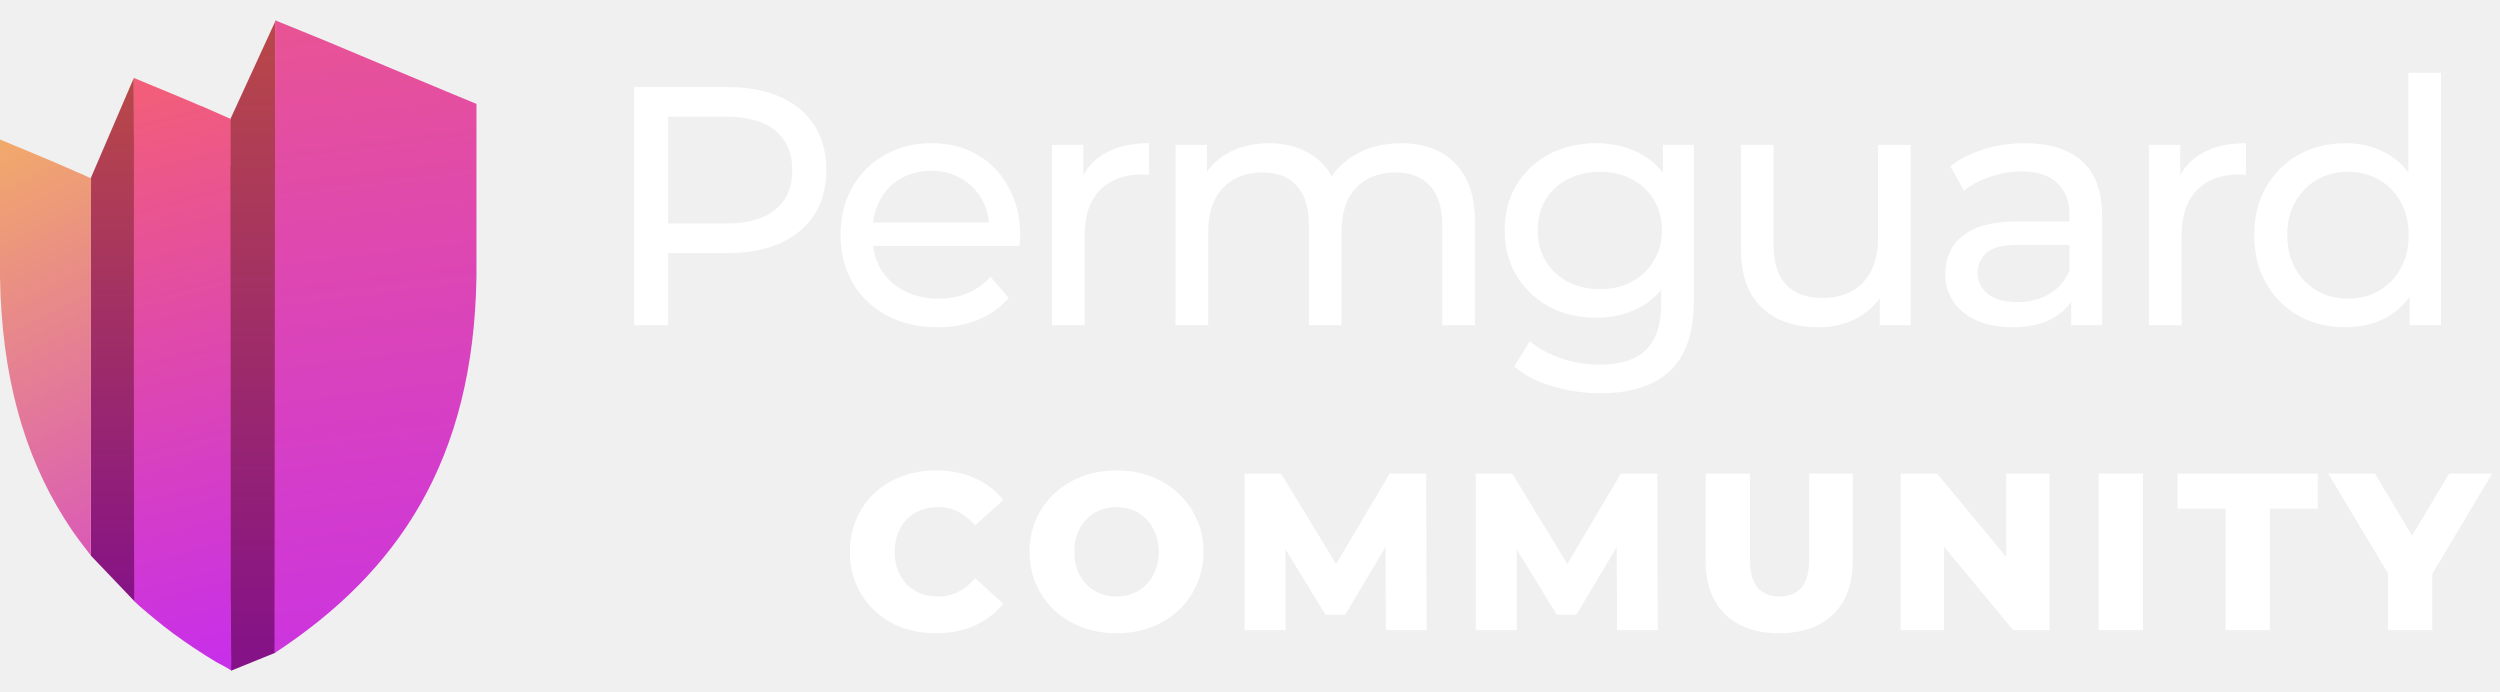
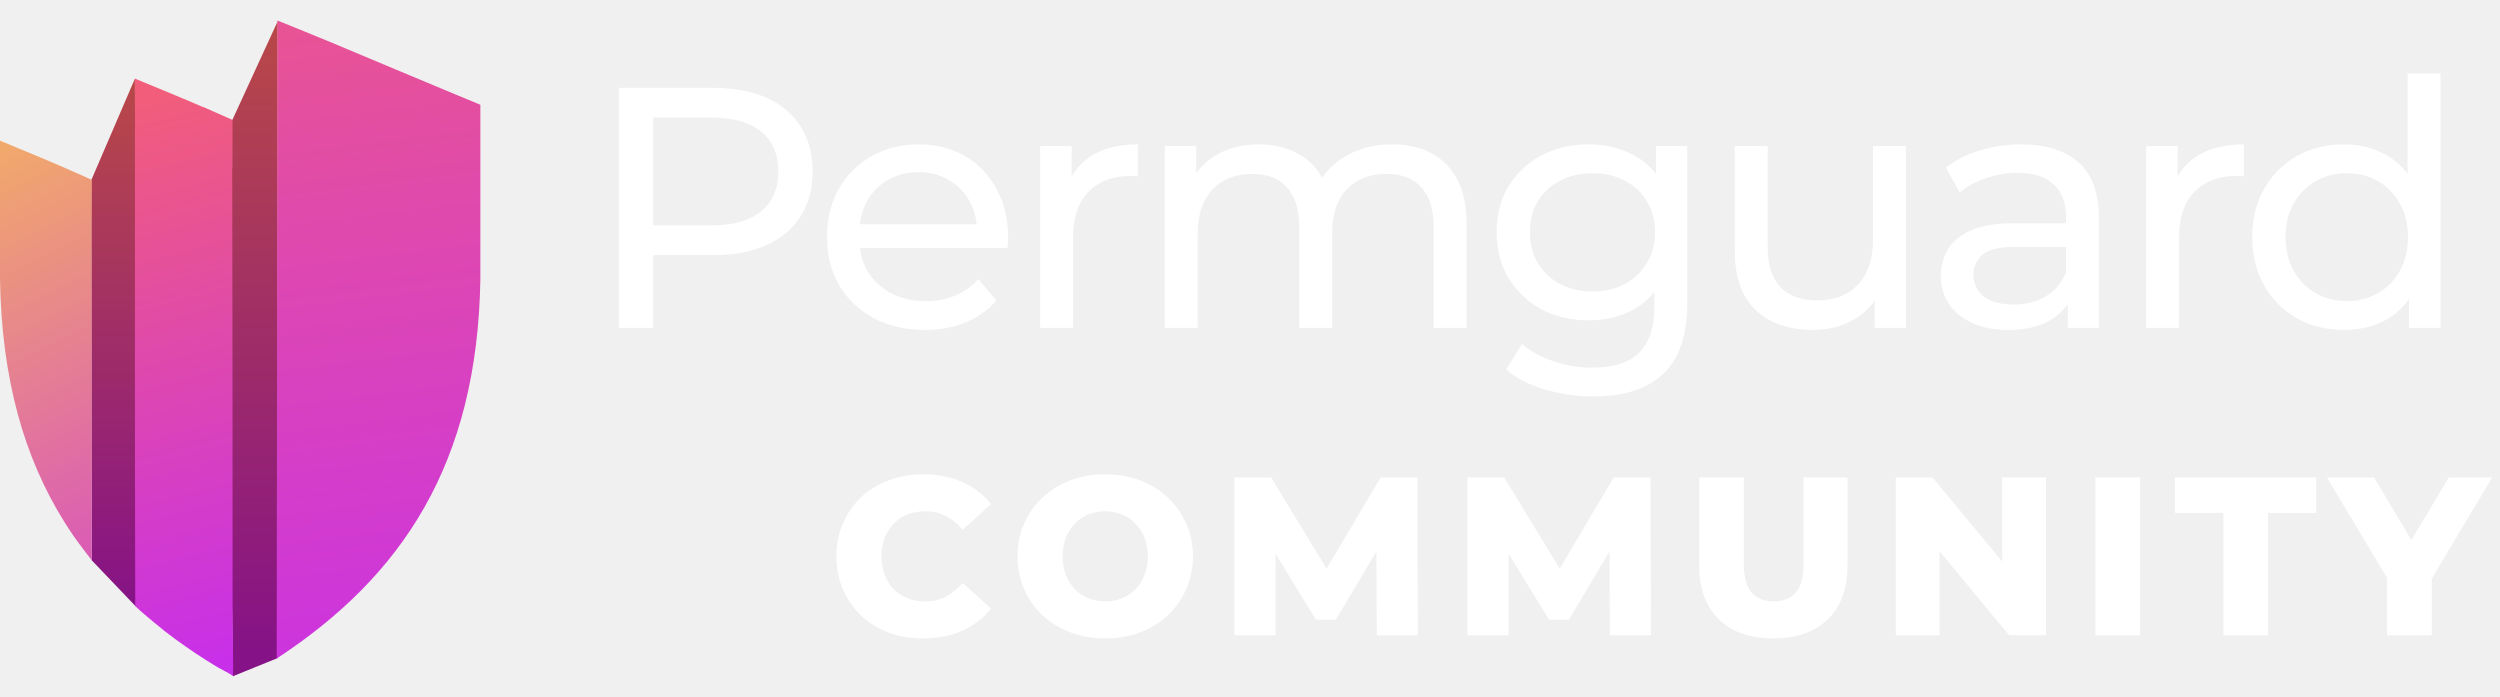
- <svg xmlns="http://www.w3.org/2000/svg" width="123" height="34" viewBox="0 0 123 34" fill="none">
-   <path d="M11.09 6.39L13.547 1.043V32.114L11.368 32.998C11.368 32.998 11.09 13.917 11.09 6.39Z" fill="url(#paint0_linear_4029_11779)" />
-   <path d="M4.453 8.793L6.584 3.837L6.658 29.627L4.472 27.338C4.472 27.338 4.453 15.12 4.453 8.793Z" fill="url(#paint1_linear_4029_11779)" />
-   <path d="M11.374 32.178L11.352 29.471C11.35 22.369 11.352 15.267 11.335 8.165L11.348 8.191V5.851L9.893 5.209L9.899 5.221C8.845 4.762 7.755 4.323 6.588 3.837V6.45C6.586 13.846 6.581 22.169 6.602 29.566C6.698 29.679 6.92 29.868 6.97 29.911C7.17 30.088 7.375 30.249 7.576 30.421C8.201 30.948 8.873 31.43 9.552 31.885C9.906 32.122 10.266 32.349 10.632 32.567C10.695 32.605 11.372 32.95 11.374 33C11.367 32.625 11.393 32.604 11.374 32.178Z" fill="url(#paint2_linear_4029_11779)" />
-   <path d="M23.442 5.112V13.634C23.295 22.627 19.628 28.12 13.504 32.135L13.537 1C14.491 1.388 15.364 1.737 16.231 2.099C18.277 2.955 20.32 3.818 22.366 4.667C22.724 4.816 23.084 4.965 23.442 5.112Z" fill="url(#paint3_linear_4029_11779)" />
-   <path d="M4.473 21.89C4.473 21.745 4.473 21.599 4.473 21.454C4.473 19.281 4.473 17.129 4.471 14.986C4.471 14.909 4.471 14.835 4.471 14.758C4.471 14.227 4.469 13.695 4.469 13.166C4.469 12.731 4.467 12.297 4.467 11.866C4.467 11.692 4.467 11.519 4.467 11.345C4.467 11.144 4.467 10.944 4.466 10.745L4.469 10.76L4.482 8.779L4.178 8.641C4.178 8.641 4.178 8.641 4.176 8.639C4.169 8.636 4.162 8.632 4.152 8.628L3.962 8.54V8.544C2.675 7.966 1.364 7.431 0 6.864V13.632C0.08 18.498 1.179 22.338 3.143 25.473C3.527 26.083 3.703 26.327 4.137 26.898C4.149 26.913 4.456 27.319 4.471 27.332C4.471 25.811 4.471 24.272 4.471 22.73C4.473 22.45 4.473 22.17 4.473 21.89Z" fill="url(#paint4_linear_4029_11779)" />
-   <path d="M31.199 16V4.284H35.768C36.794 4.284 37.67 4.446 38.396 4.77C39.121 5.093 39.679 5.562 40.069 6.175C40.46 6.789 40.655 7.52 40.655 8.368C40.655 9.216 40.46 9.947 40.069 10.56C39.679 11.163 39.121 11.632 38.396 11.966C37.67 12.29 36.794 12.452 35.768 12.452H32.119L32.873 11.665V16H31.199ZM32.873 11.832L32.119 10.996H35.718C36.789 10.996 37.598 10.767 38.145 10.309C38.703 9.852 38.981 9.205 38.981 8.368C38.981 7.531 38.703 6.884 38.145 6.427C37.598 5.969 36.789 5.74 35.718 5.74H32.119L32.873 4.903V11.832ZM46.127 16.1C45.179 16.1 44.342 15.905 43.617 15.515C42.903 15.124 42.345 14.588 41.943 13.908C41.553 13.227 41.357 12.446 41.357 11.565C41.357 10.683 41.547 9.902 41.926 9.222C42.317 8.541 42.847 8.011 43.517 7.632C44.197 7.241 44.961 7.046 45.809 7.046C46.669 7.046 47.427 7.235 48.086 7.615C48.744 7.994 49.257 8.53 49.625 9.222C50.005 9.902 50.194 10.7 50.194 11.615C50.194 11.682 50.189 11.76 50.178 11.849C50.178 11.938 50.172 12.022 50.161 12.1H42.613V10.945H49.324L48.671 11.347C48.683 10.778 48.565 10.27 48.32 9.824C48.075 9.378 47.734 9.032 47.299 8.786C46.875 8.53 46.379 8.401 45.809 8.401C45.252 8.401 44.755 8.53 44.32 8.786C43.885 9.032 43.544 9.383 43.299 9.841C43.053 10.287 42.931 10.8 42.931 11.381V11.648C42.931 12.24 43.065 12.77 43.332 13.238C43.611 13.696 43.996 14.053 44.487 14.31C44.978 14.566 45.542 14.694 46.178 14.694C46.702 14.694 47.176 14.605 47.6 14.427C48.035 14.248 48.415 13.98 48.738 13.623L49.625 14.661C49.224 15.13 48.722 15.487 48.119 15.732C47.528 15.978 46.864 16.1 46.127 16.1ZM51.756 16V7.129H53.296V9.54L53.145 8.937C53.391 8.323 53.804 7.855 54.384 7.531C54.964 7.208 55.678 7.046 56.526 7.046V8.602C56.459 8.591 56.392 8.586 56.325 8.586C56.27 8.586 56.214 8.586 56.158 8.586C55.299 8.586 54.618 8.842 54.116 9.355C53.614 9.869 53.363 10.611 53.363 11.582V16H51.756ZM68.933 7.046C69.648 7.046 70.278 7.185 70.825 7.464C71.371 7.743 71.796 8.167 72.097 8.736C72.409 9.305 72.565 10.025 72.565 10.895V16H70.959V11.079C70.959 10.22 70.758 9.573 70.356 9.138C69.954 8.703 69.391 8.485 68.666 8.485C68.13 8.485 67.662 8.597 67.26 8.82C66.858 9.043 66.546 9.372 66.323 9.807C66.111 10.242 66.005 10.784 66.005 11.431V16H64.398V11.079C64.398 10.22 64.197 9.573 63.795 9.138C63.405 8.703 62.841 8.485 62.105 8.485C61.58 8.485 61.117 8.597 60.716 8.82C60.314 9.043 60.002 9.372 59.778 9.807C59.555 10.242 59.444 10.784 59.444 11.431V16H57.837V7.129H59.377V9.489L59.126 8.887C59.405 8.307 59.834 7.855 60.414 7.531C60.995 7.208 61.67 7.046 62.44 7.046C63.288 7.046 64.018 7.258 64.632 7.682C65.246 8.095 65.647 8.725 65.837 9.573L65.184 9.305C65.452 8.625 65.921 8.078 66.59 7.665C67.26 7.252 68.041 7.046 68.933 7.046ZM78.735 19.347C77.921 19.347 77.129 19.23 76.359 18.996C75.6 18.773 74.981 18.449 74.501 18.025L75.271 16.787C75.684 17.144 76.191 17.423 76.794 17.623C77.396 17.835 78.027 17.942 78.685 17.942C79.734 17.942 80.504 17.696 80.995 17.205C81.486 16.714 81.731 15.966 81.731 14.962V13.088L81.899 11.33L81.815 9.556V7.129H83.338V14.795C83.338 16.357 82.947 17.506 82.166 18.243C81.385 18.979 80.242 19.347 78.735 19.347ZM78.534 15.632C77.675 15.632 76.905 15.453 76.225 15.096C75.555 14.728 75.02 14.22 74.618 13.573C74.228 12.926 74.032 12.178 74.032 11.33C74.032 10.471 74.228 9.724 74.618 9.088C75.02 8.441 75.555 7.938 76.225 7.581C76.905 7.224 77.675 7.046 78.534 7.046C79.293 7.046 79.985 7.202 80.61 7.514C81.235 7.816 81.731 8.284 82.099 8.92C82.479 9.556 82.668 10.36 82.668 11.33C82.668 12.29 82.479 13.088 82.099 13.724C81.731 14.36 81.235 14.84 80.61 15.163C79.985 15.476 79.293 15.632 78.534 15.632ZM78.719 14.226C79.31 14.226 79.834 14.103 80.292 13.858C80.749 13.612 81.106 13.272 81.363 12.837C81.631 12.402 81.765 11.899 81.765 11.33C81.765 10.761 81.631 10.259 81.363 9.824C81.106 9.389 80.749 9.054 80.292 8.82C79.834 8.574 79.31 8.452 78.719 8.452C78.127 8.452 77.597 8.574 77.129 8.82C76.671 9.054 76.308 9.389 76.041 9.824C75.784 10.259 75.656 10.761 75.656 11.33C75.656 11.899 75.784 12.402 76.041 12.837C76.308 13.272 76.671 13.612 77.129 13.858C77.597 14.103 78.127 14.226 78.719 14.226ZM89.471 16.1C88.712 16.1 88.043 15.961 87.462 15.682C86.893 15.403 86.447 14.979 86.124 14.41C85.811 13.83 85.655 13.104 85.655 12.234V7.129H87.262V12.05C87.262 12.92 87.468 13.573 87.881 14.008C88.305 14.444 88.896 14.661 89.655 14.661C90.213 14.661 90.698 14.55 91.111 14.326C91.524 14.092 91.842 13.757 92.065 13.322C92.288 12.876 92.4 12.34 92.4 11.715V7.129H94.007V16H92.484V13.607L92.734 14.243C92.444 14.834 92.009 15.291 91.429 15.615C90.849 15.939 90.196 16.1 89.471 16.1ZM101.902 16V14.126L101.819 13.774V10.577C101.819 9.897 101.618 9.372 101.216 9.004C100.826 8.625 100.234 8.435 99.442 8.435C98.918 8.435 98.404 8.524 97.902 8.703C97.4 8.87 96.976 9.099 96.63 9.389L95.961 8.184C96.418 7.816 96.965 7.537 97.601 7.347C98.248 7.146 98.923 7.046 99.626 7.046C100.842 7.046 101.78 7.341 102.438 7.933C103.096 8.524 103.425 9.428 103.425 10.644V16H101.902ZM98.99 16.1C98.332 16.1 97.751 15.989 97.249 15.766C96.758 15.543 96.379 15.236 96.111 14.845C95.844 14.444 95.71 13.992 95.71 13.489C95.71 13.01 95.821 12.575 96.044 12.184C96.279 11.793 96.653 11.481 97.166 11.247C97.69 11.012 98.393 10.895 99.275 10.895H102.086V12.05H99.341C98.538 12.05 97.997 12.184 97.718 12.452C97.439 12.72 97.3 13.043 97.3 13.422C97.3 13.858 97.473 14.209 97.819 14.477C98.164 14.734 98.644 14.862 99.258 14.862C99.86 14.862 100.385 14.728 100.831 14.46C101.289 14.192 101.618 13.802 101.819 13.289L102.137 14.393C101.925 14.918 101.551 15.336 101.015 15.649C100.48 15.95 99.805 16.1 98.99 16.1ZM105.729 16V7.129H107.269V9.54L107.118 8.937C107.364 8.323 107.777 7.855 108.357 7.531C108.937 7.208 109.651 7.046 110.499 7.046V8.602C110.432 8.591 110.365 8.586 110.298 8.586C110.243 8.586 110.187 8.586 110.131 8.586C109.272 8.586 108.591 8.842 108.089 9.355C107.587 9.869 107.336 10.611 107.336 11.582V16H105.729ZM115.394 16.1C114.535 16.1 113.765 15.911 113.084 15.531C112.415 15.152 111.885 14.622 111.494 13.941C111.104 13.261 110.908 12.469 110.908 11.565C110.908 10.661 111.104 9.874 111.494 9.205C111.885 8.524 112.415 7.994 113.084 7.615C113.765 7.235 114.535 7.046 115.394 7.046C116.141 7.046 116.816 7.213 117.419 7.548C118.021 7.883 118.501 8.385 118.858 9.054C119.227 9.724 119.411 10.56 119.411 11.565C119.411 12.569 119.232 13.406 118.875 14.075C118.529 14.745 118.055 15.252 117.452 15.598C116.85 15.933 116.164 16.1 115.394 16.1ZM115.528 14.694C116.086 14.694 116.588 14.566 117.034 14.31C117.491 14.053 117.849 13.69 118.105 13.222C118.373 12.742 118.507 12.19 118.507 11.565C118.507 10.929 118.373 10.382 118.105 9.925C117.849 9.456 117.491 9.093 117.034 8.837C116.588 8.58 116.086 8.452 115.528 8.452C114.959 8.452 114.451 8.58 114.005 8.837C113.558 9.093 113.201 9.456 112.933 9.925C112.666 10.382 112.532 10.929 112.532 11.565C112.532 12.19 112.666 12.742 112.933 13.222C113.201 13.69 113.558 14.053 114.005 14.31C114.451 14.566 114.959 14.694 115.528 14.694ZM118.557 16V13.607L118.657 11.548L118.49 9.489V3.581H120.097V16H118.557Z" fill="white" />
-   <path d="M46.05 31.154C45.442 31.154 44.877 31.059 44.356 30.868C43.843 30.67 43.396 30.391 43.014 30.032C42.64 29.673 42.347 29.251 42.134 28.767C41.922 28.276 41.815 27.737 41.815 27.15C41.815 26.563 41.922 26.028 42.134 25.544C42.347 25.053 42.64 24.627 43.014 24.268C43.396 23.909 43.843 23.634 44.356 23.443C44.877 23.245 45.442 23.146 46.05 23.146C46.762 23.146 47.396 23.271 47.953 23.52C48.518 23.769 48.987 24.129 49.361 24.598L47.975 25.852C47.726 25.559 47.451 25.335 47.15 25.181C46.857 25.027 46.527 24.95 46.16 24.95C45.845 24.95 45.555 25.001 45.291 25.104C45.027 25.207 44.8 25.357 44.609 25.555C44.426 25.746 44.279 25.977 44.169 26.248C44.067 26.519 44.015 26.82 44.015 27.15C44.015 27.48 44.067 27.781 44.169 28.052C44.279 28.323 44.426 28.558 44.609 28.756C44.8 28.947 45.027 29.093 45.291 29.196C45.555 29.299 45.845 29.35 46.16 29.35C46.527 29.35 46.857 29.273 47.15 29.119C47.451 28.965 47.726 28.741 47.975 28.448L49.361 29.702C48.987 30.164 48.518 30.523 47.953 30.78C47.396 31.029 46.762 31.154 46.05 31.154ZM54.934 31.154C54.318 31.154 53.75 31.055 53.229 30.857C52.709 30.659 52.254 30.38 51.865 30.021C51.484 29.654 51.187 29.229 50.974 28.745C50.762 28.261 50.655 27.729 50.655 27.15C50.655 26.571 50.762 26.039 50.974 25.555C51.187 25.071 51.484 24.649 51.865 24.29C52.254 23.923 52.709 23.641 53.229 23.443C53.75 23.245 54.318 23.146 54.934 23.146C55.558 23.146 56.126 23.245 56.639 23.443C57.16 23.641 57.611 23.923 57.992 24.29C58.374 24.649 58.671 25.071 58.883 25.555C59.103 26.039 59.213 26.571 59.213 27.15C59.213 27.729 59.103 28.265 58.883 28.756C58.671 29.24 58.374 29.662 57.992 30.021C57.611 30.38 57.16 30.659 56.639 30.857C56.126 31.055 55.558 31.154 54.934 31.154ZM54.934 29.35C55.228 29.35 55.499 29.299 55.748 29.196C56.005 29.093 56.225 28.947 56.408 28.756C56.599 28.558 56.746 28.323 56.848 28.052C56.958 27.781 57.013 27.48 57.013 27.15C57.013 26.813 56.958 26.512 56.848 26.248C56.746 25.977 56.599 25.746 56.408 25.555C56.225 25.357 56.005 25.207 55.748 25.104C55.499 25.001 55.228 24.95 54.934 24.95C54.641 24.95 54.366 25.001 54.109 25.104C53.86 25.207 53.64 25.357 53.449 25.555C53.266 25.746 53.119 25.977 53.009 26.248C52.907 26.512 52.855 26.813 52.855 27.15C52.855 27.48 52.907 27.781 53.009 28.052C53.119 28.323 53.266 28.558 53.449 28.756C53.64 28.947 53.86 29.093 54.109 29.196C54.366 29.299 54.641 29.35 54.934 29.35ZM61.234 31V23.3H63.027L66.217 28.536H65.271L68.373 23.3H70.166L70.188 31H68.186L68.164 26.347H68.505L66.184 30.241H65.216L62.829 26.347H63.247V31H61.234ZM72.609 31V23.3H74.402L77.592 28.536H76.646L79.748 23.3H81.541L81.563 31H79.561L79.539 26.347H79.88L77.559 30.241H76.591L74.204 26.347H74.622V31H72.609ZM87.537 31.154C86.401 31.154 85.513 30.842 84.875 30.219C84.237 29.596 83.918 28.712 83.918 27.568V23.3H86.096V27.502C86.096 28.162 86.225 28.635 86.481 28.921C86.745 29.207 87.105 29.35 87.559 29.35C88.014 29.35 88.37 29.207 88.626 28.921C88.883 28.635 89.011 28.162 89.011 27.502V23.3H91.156V27.568C91.156 28.712 90.837 29.596 90.199 30.219C89.561 30.842 88.674 31.154 87.537 31.154ZM93.512 31V23.3H95.305L99.551 28.426H98.704V23.3H100.838V31H99.045L94.799 25.874H95.646V31H93.512ZM103.254 31V23.3H105.432V31H103.254ZM109.501 31V25.027H107.136V23.3H114.033V25.027H111.679V31H109.501ZM117.488 31V27.744L117.994 29.053L114.551 23.3H116.85L119.336 27.469H118.005L120.502 23.3H122.614L119.182 29.053L119.666 27.744V31H117.488Z" fill="white" />
+ <svg xmlns="http://www.w3.org/2000/svg" width="122" height="34" viewBox="0 0 122 34" fill="none">
+   <path d="M11.092 6.39L13.549 1.042V32.114L11.37 32.998C11.37 32.998 11.092 13.917 11.092 6.39Z" fill="url(#paint0_linear_4029_7393)" />
+   <path d="M4.453 8.793L6.584 3.837L6.658 29.627L4.472 27.338C4.472 27.338 4.453 15.12 4.453 8.793Z" fill="url(#paint1_linear_4029_7393)" />
+   <path d="M11.372 32.178L11.35 29.471C11.348 22.369 11.35 15.267 11.333 8.165L11.346 8.191V5.851L9.891 5.209L9.897 5.221C8.843 4.762 7.753 4.323 6.586 3.837V6.45C6.584 13.846 6.579 22.169 6.6 29.566C6.696 29.679 6.918 29.868 6.968 29.911C7.168 30.088 7.373 30.249 7.574 30.421C8.199 30.948 8.871 31.43 9.55 31.885C9.904 32.122 10.264 32.349 10.63 32.567C10.693 32.605 11.37 32.95 11.372 33C11.365 32.625 11.391 32.604 11.372 32.178Z" fill="url(#paint2_linear_4029_7393)" />
+   <path d="M23.442 5.112V13.634C23.295 22.627 19.628 28.12 13.504 32.135L13.537 1C14.491 1.388 15.364 1.737 16.231 2.099C18.277 2.955 20.32 3.818 22.366 4.667C22.724 4.816 23.084 4.965 23.442 5.112Z" fill="url(#paint3_linear_4029_7393)" />
+   <path d="M4.473 21.89C4.473 21.745 4.473 21.599 4.473 21.454C4.473 19.281 4.473 17.129 4.471 14.986C4.471 14.909 4.471 14.835 4.471 14.758C4.471 14.227 4.469 13.695 4.469 13.166C4.469 12.731 4.467 12.297 4.467 11.866C4.467 11.692 4.467 11.519 4.467 11.345C4.467 11.144 4.467 10.944 4.466 10.745L4.469 10.76L4.482 8.779L4.178 8.641C4.178 8.641 4.178 8.641 4.176 8.639C4.169 8.636 4.162 8.632 4.152 8.628L3.962 8.54V8.544C2.675 7.966 1.364 7.431 0 6.864V13.632C0.08 18.498 1.179 22.338 3.143 25.473C3.527 26.083 3.703 26.327 4.137 26.898C4.149 26.913 4.456 27.319 4.471 27.332C4.471 25.811 4.471 24.272 4.471 22.73C4.473 22.45 4.473 22.17 4.473 21.89Z" fill="url(#paint4_linear_4029_7393)" />
+   <path d="M30.201 16V4.284H34.77C35.796 4.284 36.672 4.446 37.398 4.77C38.123 5.093 38.681 5.562 39.071 6.175C39.462 6.789 39.657 7.52 39.657 8.368C39.657 9.216 39.462 9.947 39.071 10.56C38.681 11.163 38.123 11.632 37.398 11.966C36.672 12.29 35.796 12.452 34.77 12.452H31.121L31.874 11.665V16H30.201ZM31.874 11.832L31.121 10.996H34.72C35.791 10.996 36.6 10.767 37.147 10.309C37.704 9.852 37.983 9.205 37.983 8.368C37.983 7.531 37.704 6.884 37.147 6.427C36.6 5.969 35.791 5.74 34.72 5.74H31.121L31.874 4.903V11.832ZM45.129 16.1C44.181 16.1 43.344 15.905 42.619 15.515C41.905 15.124 41.347 14.588 40.945 13.908C40.555 13.227 40.359 12.446 40.359 11.565C40.359 10.683 40.549 9.902 40.928 9.222C41.319 8.541 41.849 8.011 42.518 7.632C43.199 7.241 43.963 7.046 44.811 7.046C45.67 7.046 46.429 7.235 47.088 7.615C47.746 7.994 48.259 8.53 48.627 9.222C49.007 9.902 49.196 10.7 49.196 11.615C49.196 11.682 49.191 11.76 49.18 11.849C49.18 11.938 49.174 12.022 49.163 12.1H41.615V10.945H48.326L47.673 11.347C47.684 10.778 47.567 10.27 47.322 9.824C47.076 9.378 46.736 9.032 46.301 8.786C45.877 8.53 45.38 8.401 44.811 8.401C44.254 8.401 43.757 8.53 43.322 8.786C42.887 9.032 42.546 9.383 42.301 9.841C42.055 10.287 41.933 10.8 41.933 11.381V11.648C41.933 12.24 42.066 12.77 42.334 13.238C42.613 13.696 42.998 14.053 43.489 14.31C43.98 14.566 44.544 14.694 45.18 14.694C45.704 14.694 46.178 14.605 46.602 14.427C47.037 14.248 47.417 13.98 47.74 13.623L48.627 14.661C48.226 15.13 47.724 15.487 47.121 15.732C46.53 15.978 45.866 16.1 45.129 16.1ZM50.758 16V7.129H52.298V9.54L52.147 8.937C52.393 8.323 52.806 7.855 53.386 7.531C53.966 7.208 54.68 7.046 55.528 7.046V8.602C55.461 8.591 55.394 8.586 55.327 8.586C55.271 8.586 55.216 8.586 55.16 8.586C54.301 8.586 53.62 8.842 53.118 9.355C52.616 9.869 52.365 10.611 52.365 11.582V16H50.758ZM67.936 7.046C68.65 7.046 69.28 7.185 69.827 7.464C70.374 7.743 70.797 8.167 71.099 8.736C71.411 9.305 71.567 10.025 71.567 10.895V16H69.961V11.079C69.961 10.22 69.76 9.573 69.358 9.138C68.956 8.703 68.393 8.485 67.668 8.485C67.132 8.485 66.663 8.597 66.262 8.82C65.86 9.043 65.548 9.372 65.325 9.807C65.112 10.242 65.007 10.784 65.007 11.431V16H63.4V11.079C63.4 10.22 63.199 9.573 62.797 9.138C62.407 8.703 61.843 8.485 61.107 8.485C60.582 8.485 60.119 8.597 59.718 8.82C59.316 9.043 59.004 9.372 58.78 9.807C58.557 10.242 58.446 10.784 58.446 11.431V16H56.839V7.129H58.379V9.489L58.128 8.887C58.407 8.307 58.836 7.855 59.416 7.531C59.997 7.208 60.672 7.046 61.442 7.046C62.29 7.046 63.02 7.258 63.634 7.682C64.248 8.095 64.65 8.725 64.839 9.573L64.186 9.305C64.454 8.625 64.923 8.078 65.592 7.665C66.262 7.252 67.043 7.046 67.936 7.046ZM77.737 19.347C76.923 19.347 76.13 19.23 75.361 18.996C74.602 18.773 73.983 18.449 73.503 18.025L74.273 16.787C74.686 17.144 75.193 17.423 75.796 17.623C76.398 17.835 77.029 17.942 77.687 17.942C78.736 17.942 79.506 17.696 79.997 17.205C80.488 16.714 80.733 15.966 80.733 14.962V13.088L80.9 11.33L80.817 9.556V7.129H82.34V14.795C82.34 16.357 81.949 17.506 81.168 18.243C80.387 18.979 79.244 19.347 77.737 19.347ZM77.536 15.632C76.677 15.632 75.907 15.453 75.227 15.096C74.557 14.728 74.022 14.22 73.62 13.573C73.23 12.926 73.034 12.178 73.034 11.33C73.034 10.471 73.23 9.724 73.62 9.088C74.022 8.441 74.557 7.938 75.227 7.581C75.907 7.224 76.677 7.046 77.536 7.046C78.295 7.046 78.987 7.202 79.612 7.514C80.237 7.816 80.733 8.284 81.101 8.92C81.481 9.556 81.67 10.36 81.67 11.33C81.67 12.29 81.481 13.088 81.101 13.724C80.733 14.36 80.237 14.84 79.612 15.163C78.987 15.476 78.295 15.632 77.536 15.632ZM77.721 14.226C78.312 14.226 78.836 14.103 79.294 13.858C79.751 13.612 80.108 13.272 80.365 12.837C80.633 12.402 80.767 11.899 80.767 11.33C80.767 10.761 80.633 10.259 80.365 9.824C80.108 9.389 79.751 9.054 79.294 8.82C78.836 8.574 78.312 8.452 77.721 8.452C77.129 8.452 76.599 8.574 76.13 8.82C75.673 9.054 75.31 9.389 75.043 9.824C74.786 10.259 74.658 10.761 74.658 11.33C74.658 11.899 74.786 12.402 75.043 12.837C75.31 13.272 75.673 13.612 76.13 13.858C76.599 14.103 77.129 14.226 77.721 14.226ZM88.473 16.1C87.714 16.1 87.045 15.961 86.464 15.682C85.895 15.403 85.449 14.979 85.125 14.41C84.813 13.83 84.657 13.104 84.657 12.234V7.129H86.263V12.05C86.263 12.92 86.47 13.573 86.883 14.008C87.307 14.444 87.898 14.661 88.657 14.661C89.215 14.661 89.7 14.55 90.113 14.326C90.526 14.092 90.844 13.757 91.067 13.322C91.29 12.876 91.402 12.34 91.402 11.715V7.129H93.008V16H91.485V13.607L91.737 14.243C91.446 14.834 91.011 15.291 90.431 15.615C89.851 15.939 89.198 16.1 88.473 16.1ZM100.904 16V14.126L100.821 13.774V10.577C100.821 9.897 100.62 9.372 100.218 9.004C99.828 8.625 99.236 8.435 98.444 8.435C97.919 8.435 97.406 8.524 96.904 8.703C96.402 8.87 95.978 9.099 95.632 9.389L94.963 8.184C95.42 7.816 95.967 7.537 96.603 7.347C97.25 7.146 97.925 7.046 98.628 7.046C99.844 7.046 100.781 7.341 101.44 7.933C102.098 8.524 102.427 9.428 102.427 10.644V16H100.904ZM97.992 16.1C97.334 16.1 96.754 15.989 96.251 15.766C95.76 15.543 95.381 15.236 95.113 14.845C94.846 14.444 94.712 13.992 94.712 13.489C94.712 13.01 94.823 12.575 95.046 12.184C95.281 11.793 95.654 11.481 96.168 11.247C96.692 11.012 97.395 10.895 98.276 10.895H101.088V12.05H98.344C97.54 12.05 96.999 12.184 96.72 12.452C96.441 12.72 96.302 13.043 96.302 13.422C96.302 13.858 96.475 14.209 96.82 14.477C97.166 14.734 97.646 14.862 98.26 14.862C98.862 14.862 99.387 14.728 99.833 14.46C100.291 14.192 100.62 13.802 100.821 13.289L101.139 14.393C100.927 14.918 100.553 15.336 100.017 15.649C99.482 15.95 98.806 16.1 97.992 16.1ZM104.731 16V7.129H106.271V9.54L106.12 8.937C106.366 8.323 106.779 7.855 107.359 7.531C107.939 7.208 108.653 7.046 109.501 7.046V8.602C109.434 8.591 109.367 8.586 109.3 8.586C109.245 8.586 109.189 8.586 109.133 8.586C108.274 8.586 107.593 8.842 107.091 9.355C106.589 9.869 106.338 10.611 106.338 11.582V16H104.731ZM114.396 16.1C113.537 16.1 112.767 15.911 112.086 15.531C111.417 15.152 110.887 14.622 110.496 13.941C110.106 13.261 109.91 12.469 109.91 11.565C109.91 10.661 110.106 9.874 110.496 9.205C110.887 8.524 111.417 7.994 112.086 7.615C112.767 7.235 113.537 7.046 114.396 7.046C115.143 7.046 115.818 7.213 116.421 7.548C117.023 7.883 117.503 8.385 117.86 9.054C118.228 9.724 118.413 10.56 118.413 11.565C118.413 12.569 118.234 13.406 117.877 14.075C117.531 14.745 117.057 15.252 116.454 15.598C115.852 15.933 115.166 16.1 114.396 16.1ZM114.53 14.694C115.088 14.694 115.59 14.566 116.036 14.31C116.493 14.053 116.85 13.69 117.107 13.222C117.375 12.742 117.509 12.19 117.509 11.565C117.509 10.929 117.375 10.382 117.107 9.925C116.85 9.456 116.493 9.093 116.036 8.837C115.59 8.58 115.088 8.452 114.53 8.452C113.961 8.452 113.453 8.58 113.007 8.837C112.56 9.093 112.203 9.456 111.935 9.925C111.668 10.382 111.534 10.929 111.534 11.565C111.534 12.19 111.668 12.742 111.935 13.222C112.203 13.69 112.56 14.053 113.007 14.31C113.453 14.566 113.961 14.694 114.53 14.694ZM117.559 16V13.607L117.659 11.548L117.492 9.489V3.581H119.099V16H117.559Z" fill="white" />
+   <path d="M45.052 31.154C44.444 31.154 43.879 31.059 43.358 30.868C42.845 30.67 42.398 30.391 42.016 30.032C41.642 29.673 41.349 29.251 41.136 28.767C40.924 28.276 40.817 27.737 40.817 27.15C40.817 26.563 40.924 26.028 41.136 25.544C41.349 25.053 41.642 24.627 42.016 24.268C42.398 23.909 42.845 23.634 43.358 23.443C43.879 23.245 44.444 23.146 45.052 23.146C45.764 23.146 46.398 23.271 46.955 23.52C47.52 23.769 47.989 24.129 48.363 24.598L46.977 25.852C46.728 25.559 46.453 25.335 46.152 25.181C45.859 25.027 45.529 24.95 45.162 24.95C44.847 24.95 44.557 25.001 44.293 25.104C44.029 25.207 43.802 25.357 43.611 25.555C43.428 25.746 43.281 25.977 43.171 26.248C43.069 26.519 43.017 26.82 43.017 27.15C43.017 27.48 43.069 27.781 43.171 28.052C43.281 28.323 43.428 28.558 43.611 28.756C43.802 28.947 44.029 29.093 44.293 29.196C44.557 29.299 44.847 29.35 45.162 29.35C45.529 29.35 45.859 29.273 46.152 29.119C46.453 28.965 46.728 28.741 46.977 28.448L48.363 29.702C47.989 30.164 47.52 30.523 46.955 30.78C46.398 31.029 45.764 31.154 45.052 31.154ZM53.936 31.154C53.32 31.154 52.752 31.055 52.231 30.857C51.711 30.659 51.256 30.38 50.867 30.021C50.486 29.654 50.189 29.229 49.976 28.745C49.764 28.261 49.657 27.729 49.657 27.15C49.657 26.571 49.764 26.039 49.976 25.555C50.189 25.071 50.486 24.649 50.867 24.29C51.256 23.923 51.711 23.641 52.231 23.443C52.752 23.245 53.32 23.146 53.936 23.146C54.56 23.146 55.128 23.245 55.641 23.443C56.162 23.641 56.613 23.923 56.994 24.29C57.376 24.649 57.673 25.071 57.885 25.555C58.105 26.039 58.215 26.571 58.215 27.15C58.215 27.729 58.105 28.265 57.885 28.756C57.673 29.24 57.376 29.662 56.994 30.021C56.613 30.38 56.162 30.659 55.641 30.857C55.128 31.055 54.56 31.154 53.936 31.154ZM53.936 29.35C54.23 29.35 54.501 29.299 54.75 29.196C55.007 29.093 55.227 28.947 55.41 28.756C55.601 28.558 55.748 28.323 55.85 28.052C55.96 27.781 56.015 27.48 56.015 27.15C56.015 26.813 55.96 26.512 55.85 26.248C55.748 25.977 55.601 25.746 55.41 25.555C55.227 25.357 55.007 25.207 54.75 25.104C54.501 25.001 54.23 24.95 53.936 24.95C53.643 24.95 53.368 25.001 53.111 25.104C52.862 25.207 52.642 25.357 52.451 25.555C52.268 25.746 52.121 25.977 52.011 26.248C51.909 26.512 51.857 26.813 51.857 27.15C51.857 27.48 51.909 27.781 52.011 28.052C52.121 28.323 52.268 28.558 52.451 28.756C52.642 28.947 52.862 29.093 53.111 29.196C53.368 29.299 53.643 29.35 53.936 29.35ZM60.236 31V23.3H62.029L65.219 28.536H64.273L67.375 23.3H69.168L69.19 31H67.188L67.166 26.347H67.507L65.186 30.241H64.218L61.831 26.347H62.249V31H60.236ZM71.611 31V23.3H73.404L76.594 28.536H75.648L78.75 23.3H80.543L80.565 31H78.563L78.541 26.347H78.882L76.561 30.241H75.593L73.206 26.347H73.624V31H71.611ZM86.539 31.154C85.403 31.154 84.515 30.842 83.877 30.219C83.239 29.596 82.92 28.712 82.92 27.568V23.3H85.098V27.502C85.098 28.162 85.227 28.635 85.483 28.921C85.747 29.207 86.107 29.35 86.561 29.35C87.016 29.35 87.372 29.207 87.628 28.921C87.885 28.635 88.013 28.162 88.013 27.502V23.3H90.158V27.568C90.158 28.712 89.839 29.596 89.201 30.219C88.563 30.842 87.676 31.154 86.539 31.154ZM92.514 31V23.3H94.307L98.553 28.426H97.706V23.3H99.84V31H98.047L93.801 25.874H94.648V31H92.514ZM102.256 31V23.3H104.434V31H102.256ZM108.503 31V25.027H106.138V23.3H113.035V25.027H110.681V31H108.503ZM116.49 31V27.744L116.996 29.053L113.553 23.3H115.852L118.338 27.469H117.007L119.504 23.3H121.616L118.184 29.053L118.668 27.744V31H116.49Z" fill="white" />
  <defs>
-     <linearGradient id="paint0_linear_4029_11779" x1="12.327" y1="1.043" x2="12.327" y2="32.072" gradientUnits="userSpaceOnUse">
+     <linearGradient id="paint0_linear_4029_7393" x1="12.329" y1="1.042" x2="12.329" y2="32.072" gradientUnits="userSpaceOnUse">
      <stop stop-color="#B94848" />
      <stop offset="1" stop-color="#851287" />
    </linearGradient>
-     <linearGradient id="paint1_linear_4029_11779" x1="5.347" y1="3.837" x2="5.347" y2="29.924" gradientUnits="userSpaceOnUse">
+     <linearGradient id="paint1_linear_4029_7393" x1="5.347" y1="3.837" x2="5.347" y2="29.924" gradientUnits="userSpaceOnUse">
      <stop stop-color="#B94848" />
      <stop offset="1" stop-color="#851287" />
    </linearGradient>
-     <linearGradient id="paint2_linear_4029_11779" x1="8.98" y1="3.837" x2="16.67" y2="33.003" gradientUnits="userSpaceOnUse">
+     <linearGradient id="paint2_linear_4029_7393" x1="8.978" y1="3.837" x2="16.668" y2="33.003" gradientUnits="userSpaceOnUse">
      <stop stop-color="#F25E79" />
      <stop offset="1" stop-color="#C52CF1" />
    </linearGradient>
-     <linearGradient id="paint3_linear_4029_11779" x1="13.537" y1="-7.6" x2="18.483" y2="32.134" gradientUnits="userSpaceOnUse">
+     <linearGradient id="paint3_linear_4029_7393" x1="13.537" y1="-7.6" x2="18.483" y2="32.134" gradientUnits="userSpaceOnUse">
      <stop stop-color="#F05C80" />
      <stop offset="1" stop-color="#CC34DF" />
    </linearGradient>
-     <linearGradient id="paint4_linear_4029_11779" x1="-10.067" y1="-1.184" x2="8.213" y2="35.24" gradientUnits="userSpaceOnUse">
+     <linearGradient id="paint4_linear_4029_7393" x1="-10.067" y1="-1.184" x2="8.213" y2="35.24" gradientUnits="userSpaceOnUse">
      <stop stop-color="#FFD83E" />
      <stop offset="1" stop-color="#D038D7" />
    </linearGradient>
  </defs>
</svg>
